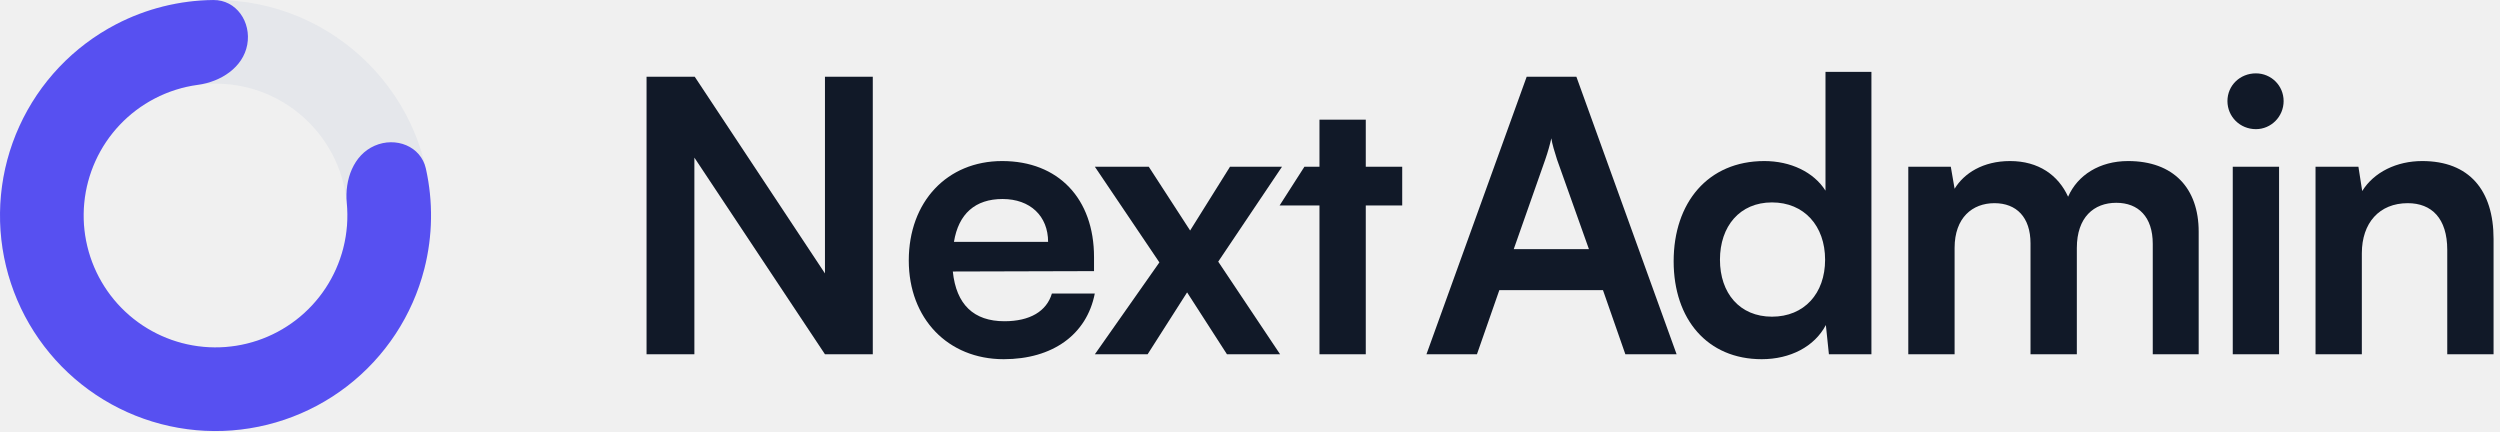
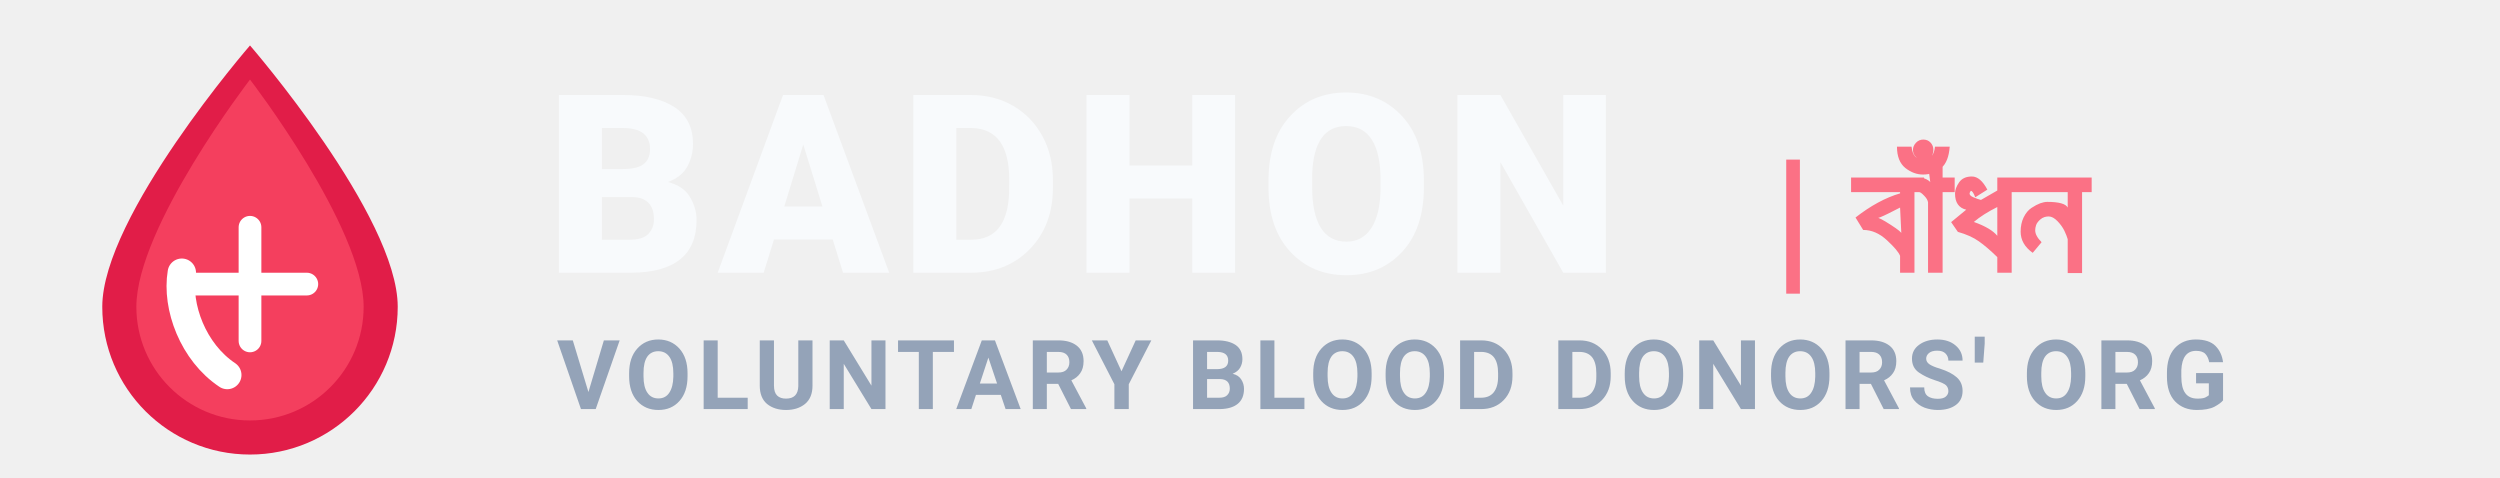
- <svg xmlns="http://www.w3.org/2000/svg" width="174" height="30" viewBox="0 0 174 30" fill="none">
-   <path d="M30 15C30 23.284 23.284 30 15 30C6.716 30 0 23.284 0 15C0 6.716 6.716 0 15 0C23.284 0 30 6.716 30 15ZM5.822 15C5.822 20.069 9.931 24.178 15 24.178C20.069 24.178 24.178 20.069 24.178 15C24.178 9.931 20.069 5.822 15 5.822C9.931 5.822 5.822 9.931 5.822 15Z" fill="#E5E7EB" />
-   <path d="M26.071 10.145C27.543 9.499 29.291 10.169 29.641 11.738C30.151 14.027 30.12 16.418 29.532 18.716C28.703 21.961 26.811 24.835 24.158 26.88C21.506 28.924 18.245 30.023 14.896 30C11.547 29.977 8.302 28.833 5.678 26.752C3.054 24.671 1.203 21.771 0.418 18.515C-0.367 15.259 -0.04 11.835 1.348 8.786C2.735 5.738 5.103 3.242 8.073 1.695C10.178 0.6 12.499 0.025 14.844 0.001C16.451 -0.016 17.501 1.534 17.208 3.114C16.914 4.695 15.372 5.69 13.778 5.904C12.732 6.044 11.711 6.365 10.762 6.859C8.944 7.806 7.495 9.333 6.647 11.198C5.798 13.063 5.597 15.159 6.078 17.151C6.558 19.143 7.691 20.917 9.296 22.191C10.902 23.464 12.887 24.164 14.937 24.178C16.986 24.192 18.981 23.52 20.604 22.269C22.227 21.018 23.384 19.259 23.892 17.274C24.157 16.237 24.237 15.17 24.136 14.119C23.981 12.519 24.599 10.79 26.071 10.145Z" fill="#5750F1" />
-   <path d="M48.329 24.657H45V5.343H48.355L57.417 19.029V5.343H60.746V24.657H57.417L48.329 10.971V24.657Z" fill="#111928" />
-   <path d="M69.856 25C65.973 25 63.251 22.173 63.251 18.131C63.251 14.036 65.92 11.209 69.751 11.209C73.661 11.209 76.144 13.824 76.144 17.893V18.87L66.316 18.897C66.554 21.195 67.769 22.358 69.909 22.358C71.679 22.358 72.842 21.671 73.212 20.429H76.197C75.642 23.283 73.264 25 69.856 25ZM69.777 13.851C67.875 13.851 66.712 14.881 66.395 16.836H72.948C72.948 15.04 71.706 13.851 69.777 13.851Z" fill="#111928" />
-   <path d="M79.874 24.657H76.202L80.693 18.263L76.202 11.605H79.954L82.833 16.044L85.608 11.605H89.227L84.788 18.21L89.095 24.657H85.396L82.622 20.35L79.874 24.657Z" fill="#111928" />
-   <path d="M95.058 24.657H91.835V14.3H89.06L90.787 11.605H91.835V8.329H95.058V11.605H97.594V14.3H95.058V24.657Z" fill="#111928" />
-   <path d="M102.795 24.657H99.281L106.256 5.343H109.717L116.692 24.657H113.125L111.566 20.192H104.354L102.795 24.657ZM107.55 11.103L105.357 17.338H110.589L108.369 11.103C108.211 10.601 108.026 10.02 107.973 9.624C107.894 9.993 107.735 10.575 107.55 11.103Z" fill="#111928" />
-   <path d="M122.615 25C118.837 25 116.486 22.226 116.486 18.184C116.486 14.115 118.864 11.209 122.8 11.209C124.623 11.209 126.235 11.975 127.054 13.27V5H130.251V24.657H127.292L127.08 22.622C126.288 24.128 124.597 25 122.615 25ZM123.329 22.041C125.574 22.041 127.027 20.429 127.027 18.078C127.027 15.727 125.574 14.088 123.329 14.088C121.083 14.088 119.709 15.753 119.709 18.078C119.709 20.403 121.083 22.041 123.329 22.041Z" fill="#111928" />
-   <path d="M136.04 24.657H132.817V11.605H135.776L136.04 13.137C136.701 12.054 138.022 11.209 139.898 11.209C141.879 11.209 143.253 12.186 143.94 13.692C144.6 12.186 146.133 11.209 148.114 11.209C151.285 11.209 153.028 13.111 153.028 16.123V24.657H149.832V16.968C149.832 15.092 148.828 14.115 147.295 14.115C145.736 14.115 144.548 15.119 144.548 17.259V24.657H141.324V16.942C141.324 15.119 140.347 14.141 138.814 14.141C137.282 14.141 136.04 15.145 136.04 17.259V24.657Z" fill="#111928" />
-   <path d="M157.012 8.989C155.902 8.989 155.03 8.118 155.03 7.034C155.03 5.951 155.902 5.106 157.012 5.106C158.068 5.106 158.94 5.951 158.94 7.034C158.94 8.118 158.068 8.989 157.012 8.989ZM155.4 24.657V11.605H158.623V24.657H155.4Z" fill="#111928" />
-   <path d="M164.384 24.657H161.161V11.605H164.146L164.41 13.296C165.23 11.975 166.815 11.209 168.585 11.209C171.861 11.209 173.552 13.243 173.552 16.625V24.657H170.329V17.391C170.329 15.198 169.245 14.141 167.581 14.141C165.599 14.141 164.384 15.515 164.384 17.629V24.657Z" fill="#111928" />
+ <svg xmlns="http://www.w3.org/2000/svg" width="220" height="42" viewBox="0 0 220 42" fill="none">
+   <g transform="translate(4, 3)">
+     <path d="M18 1C18 1 5 16 5 24C5 31.18 10.82 37 18 37C25.18 37 31 31.18 31 24C31 16 18 1 18 1Z" fill="#E11D48" />
+     <path d="M18 4C18 4 8 17 8 24C8 29.523 12.477 34 18 34C23.523 34 28 29.523 28 24C28 17 18 4 18 4Z" fill="#F43F5E" />
+     <path d="M12 21C11.5 24 13 28 16 30" stroke="white" stroke-width="2.5" stroke-linecap="round" />
+     <path d="M18 17V27M13 22H23" stroke="white" stroke-width="2" stroke-linecap="round" />
+   </g>
+   <text x="48" y="24" font-family="system-ui, -apple-system, 'Segoe UI', Roboto, sans-serif" font-weight="900" font-size="22" fill="#F8FAFC" letter-spacing="1">BADHON</text>
+   <text x="156" y="24" font-family="system-ui, -apple-system, 'Segoe UI', Roboto, sans-serif" font-weight="700" font-size="14" fill="#FB7185">| বাঁধন</text>
+   <text x="49" y="36" font-family="system-ui, -apple-system, 'Segoe UI', Roboto, sans-serif" font-weight="600" font-size="8.5" fill="#94A3B8" letter-spacing="0.5">VOLUNTARY BLOOD DONORS' ORG</text>
</svg>
